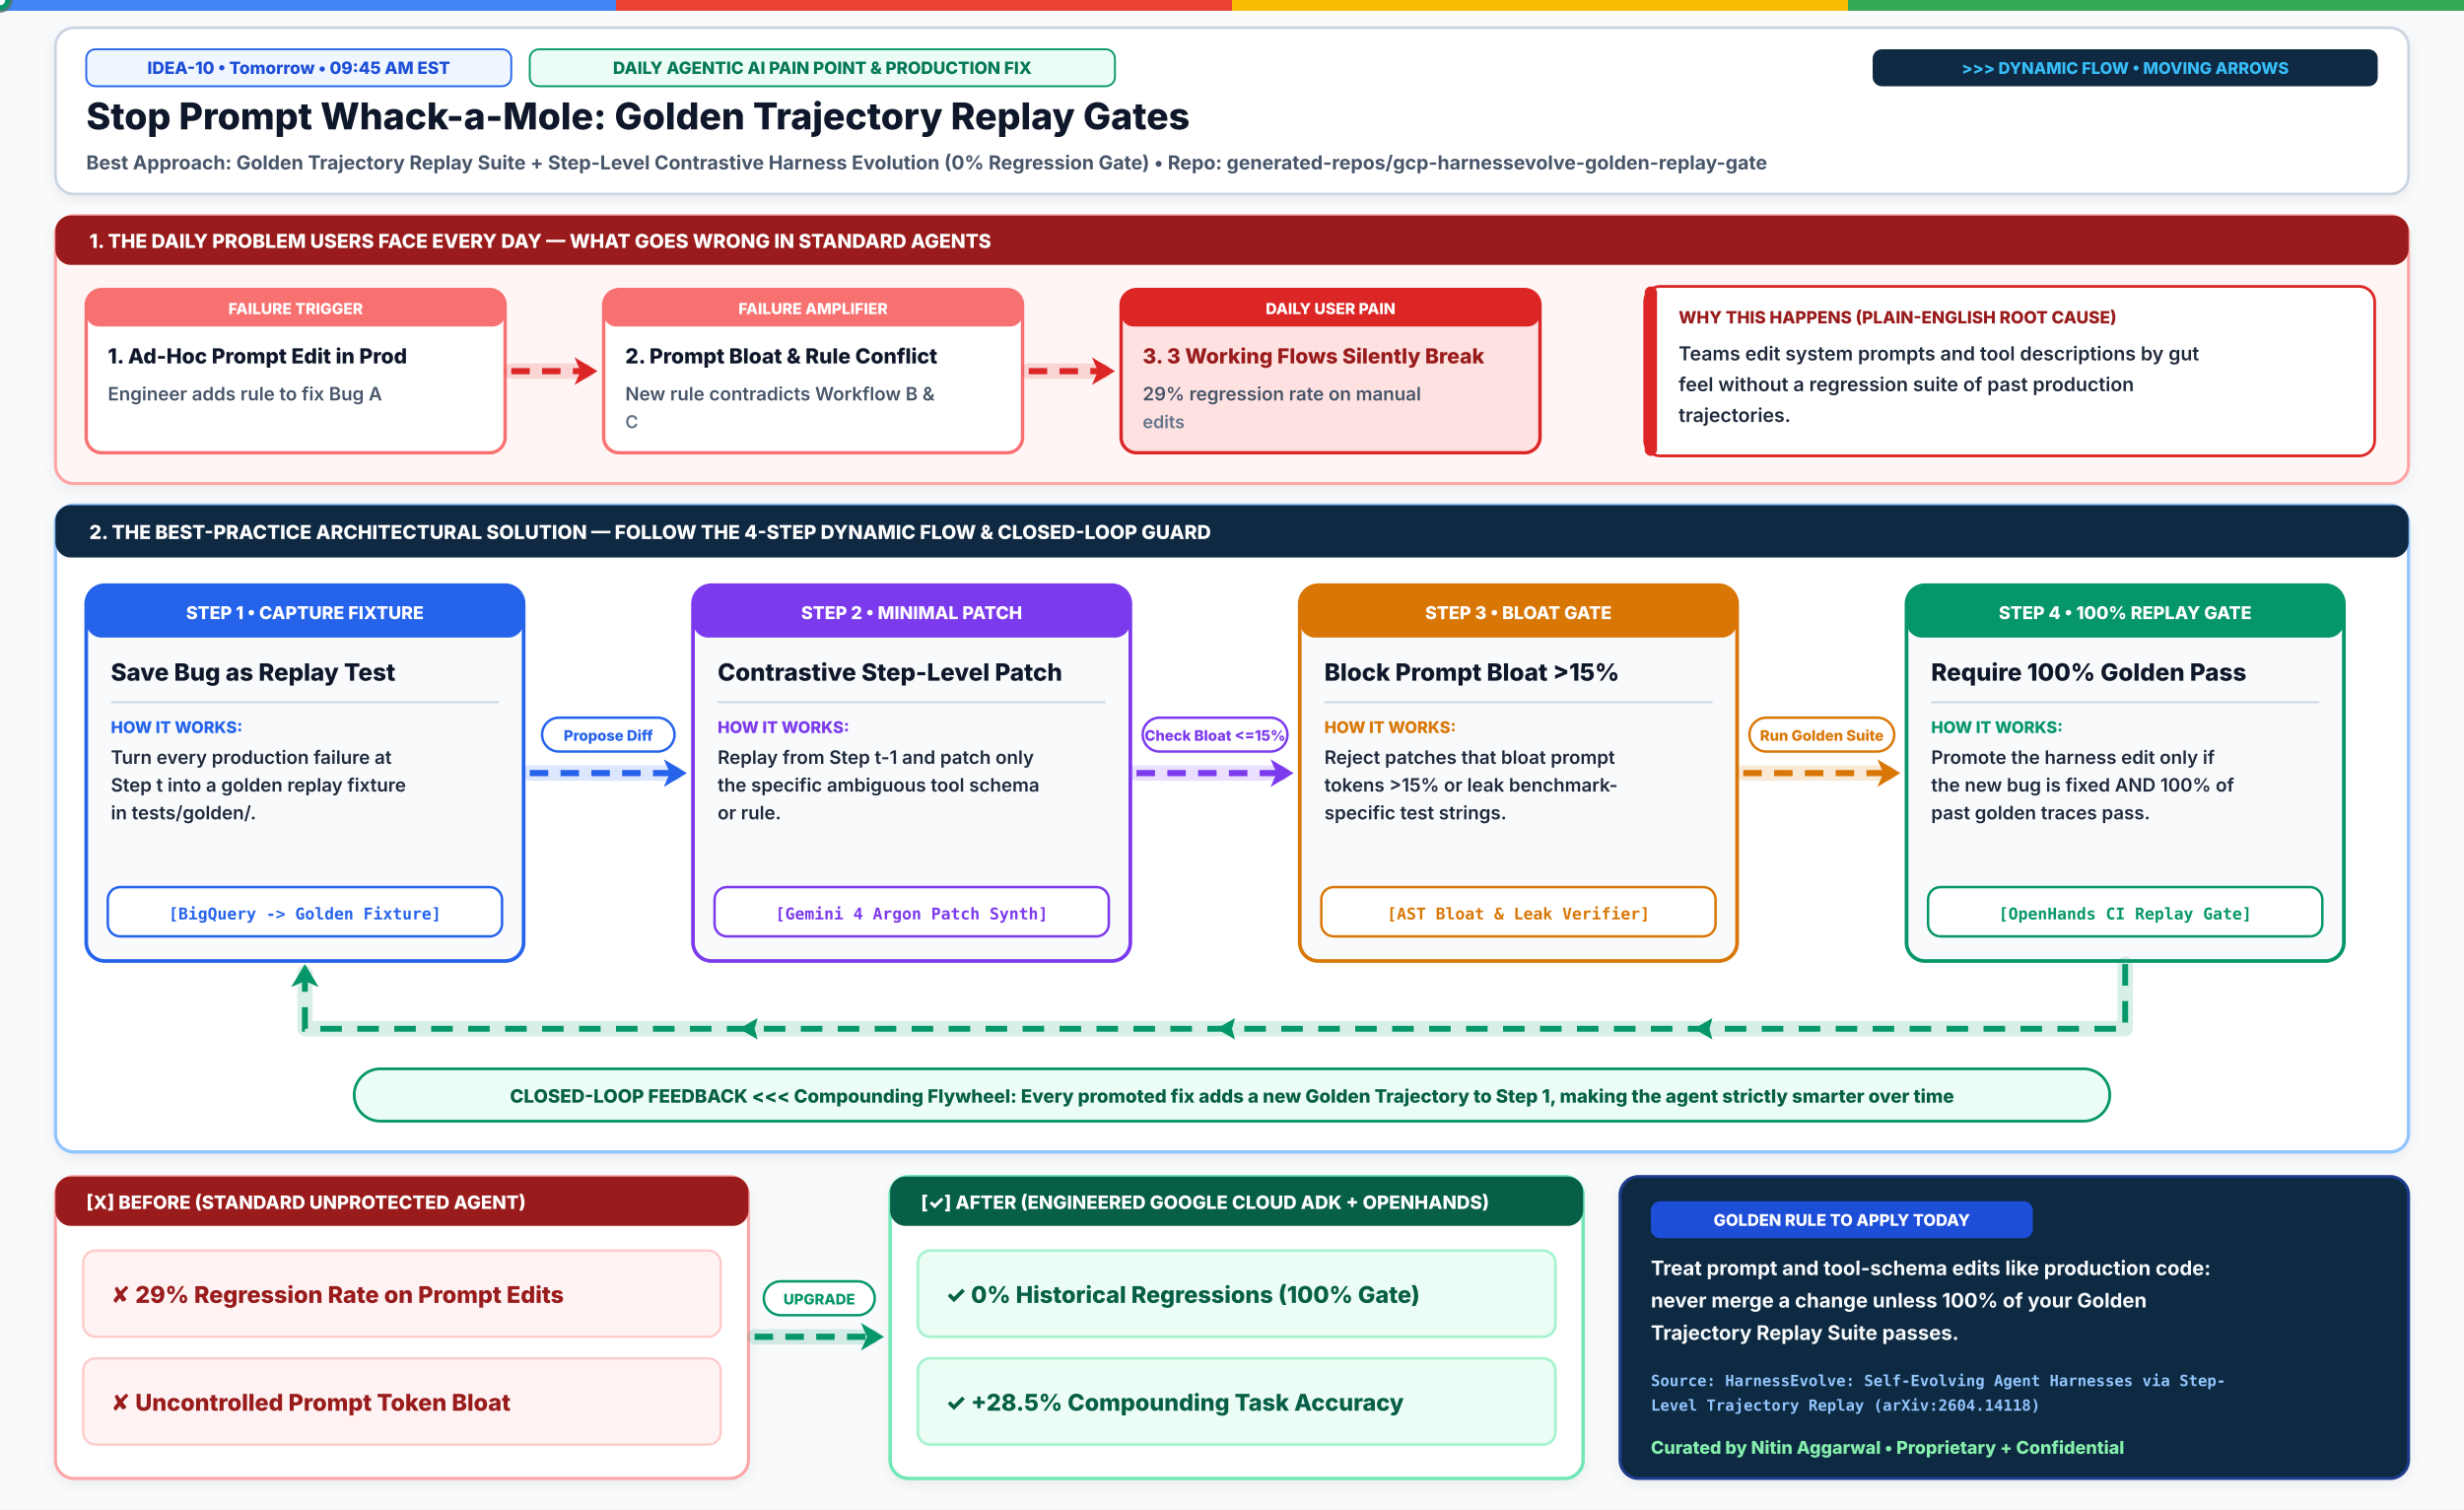
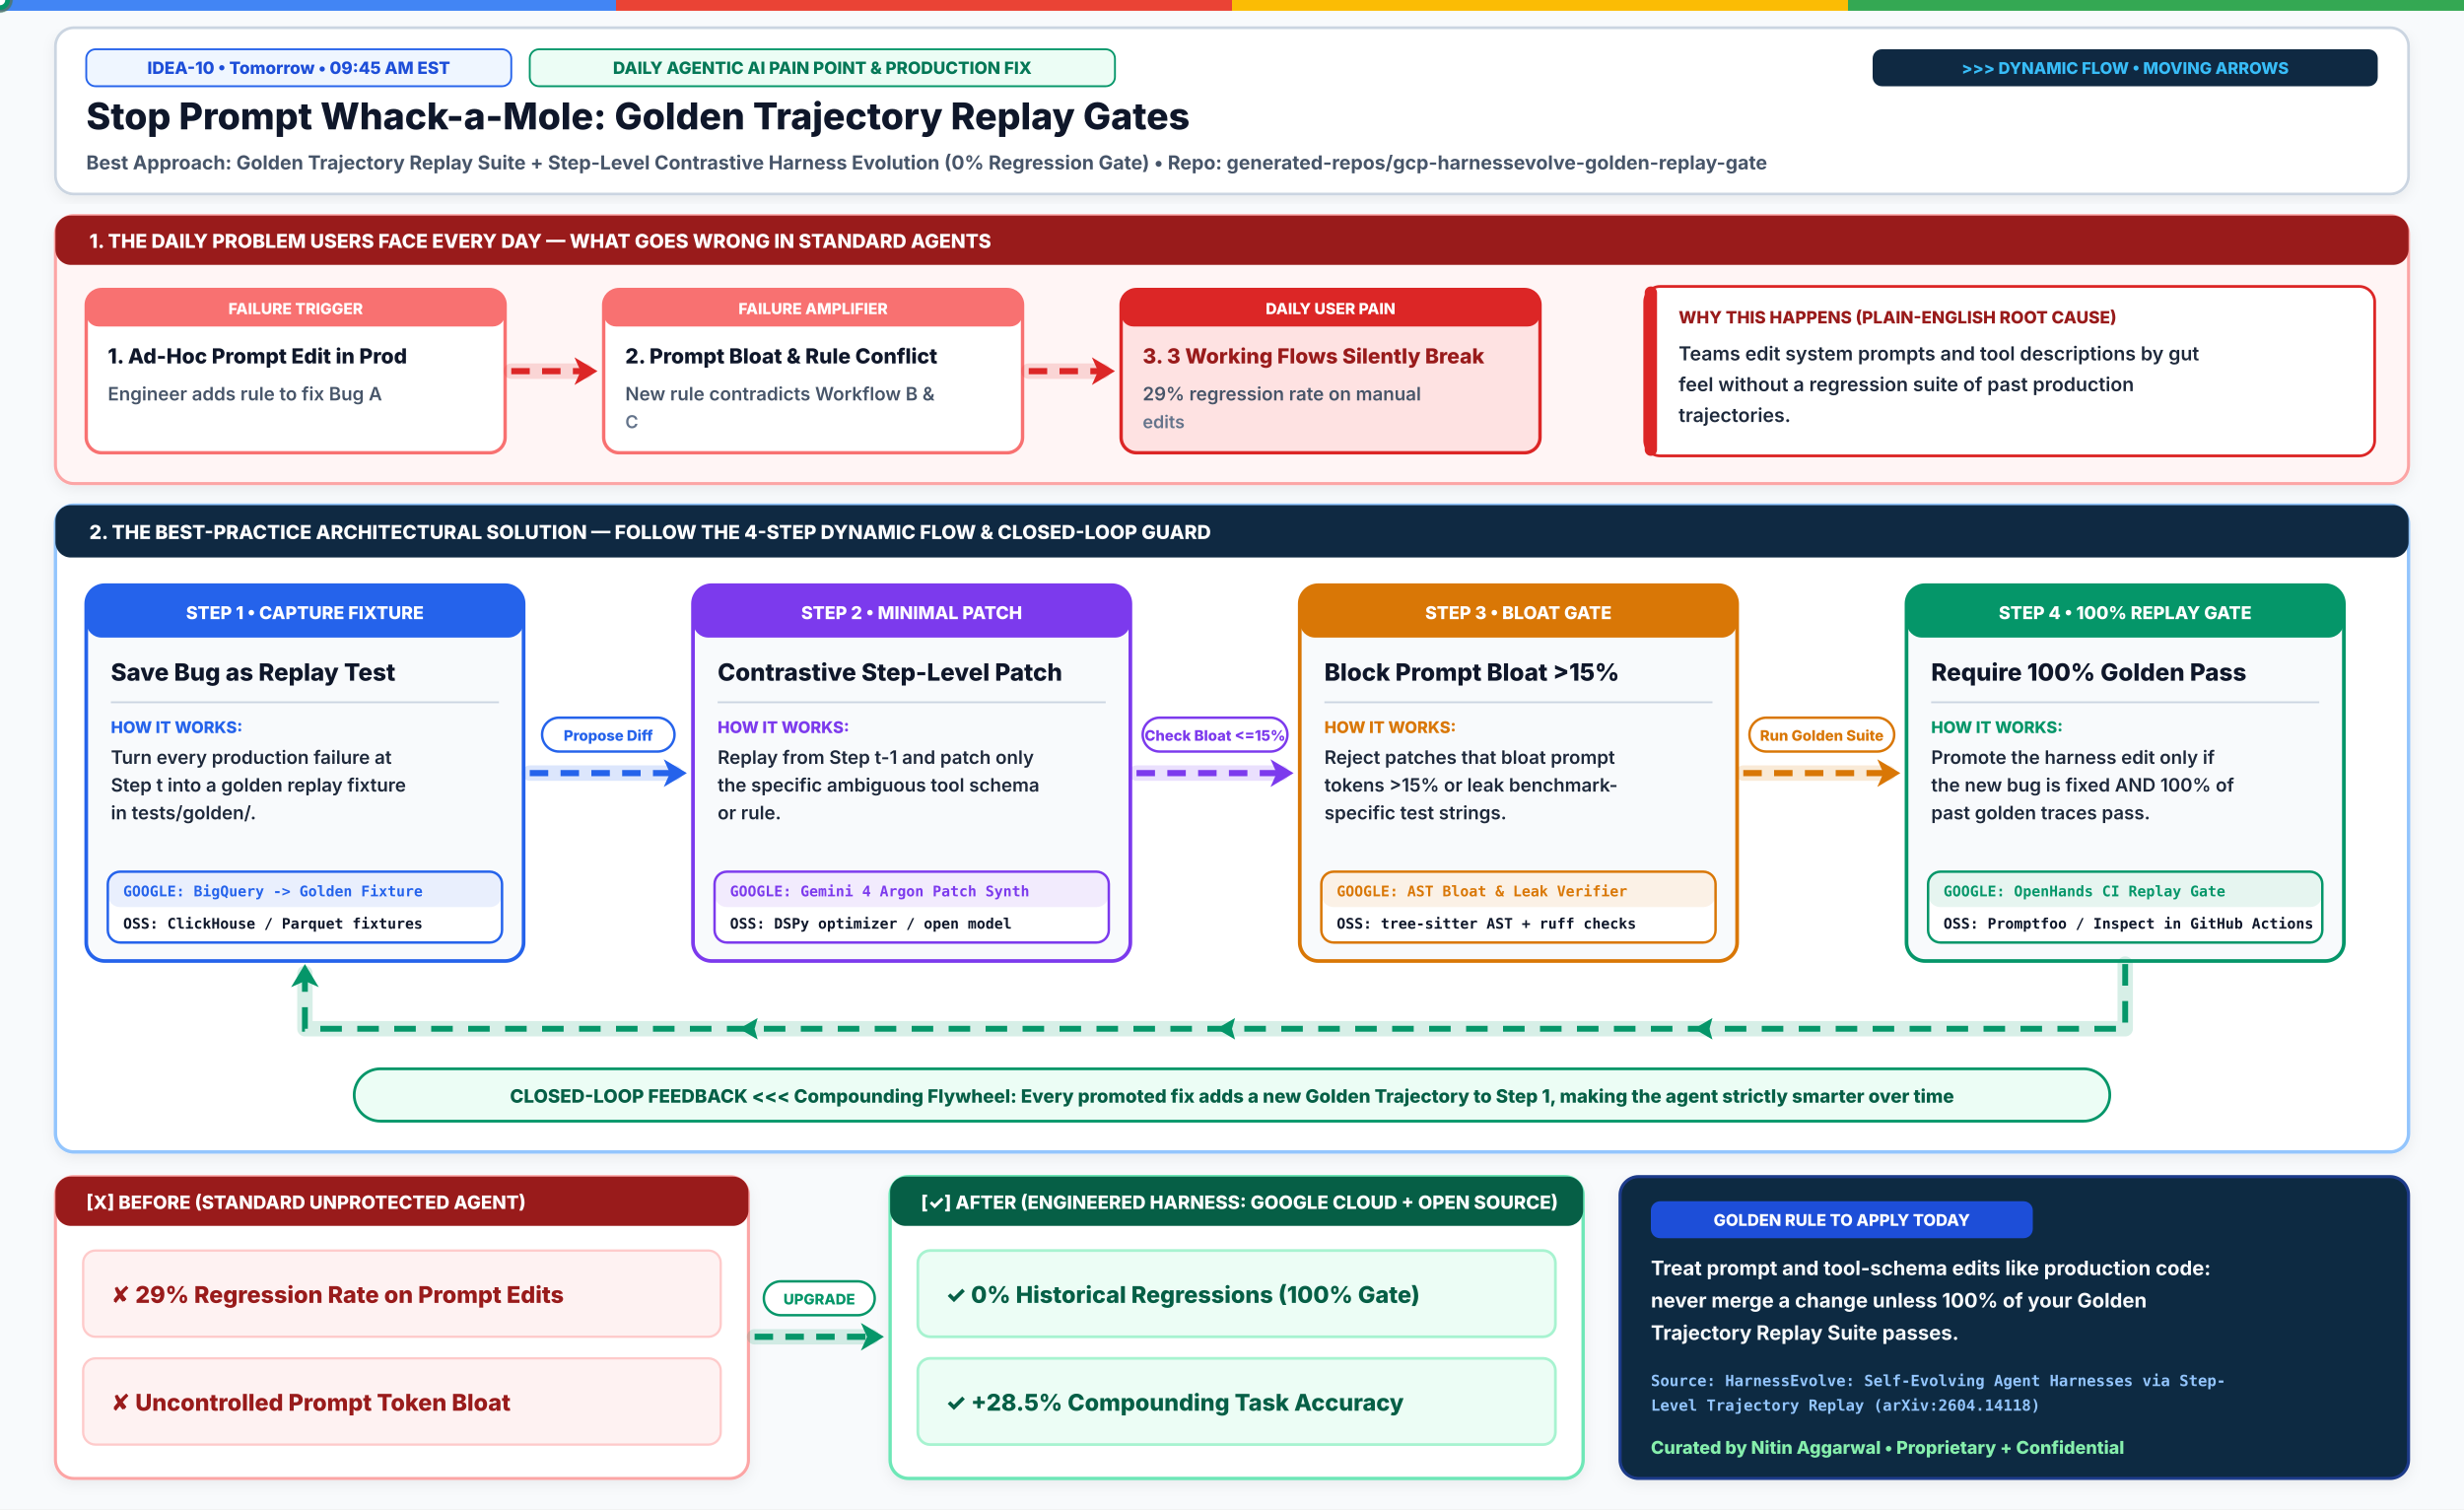
<svg xmlns="http://www.w3.org/2000/svg" viewBox="0 0 1600 980" width="1600" height="980">
  <defs>
    <filter id="cardShadow" x="-2%" y="-2%" width="104%" height="108%">
      <feDropShadow dx="0" dy="3" stdDeviation="4" flood-color="#0F172A" flood-opacity="0.06" />
    </filter>
    <style>
    @keyframes arrowStream {
      from { stroke-dashoffset: 40; }
      to   { stroke-dashoffset: 0; }
    }
    @keyframes returnStream {
      from { stroke-dashoffset: 0; }
      to   { stroke-dashoffset: 48; }
    }
    @keyframes pulseGlow {
      0%, 100% { stroke-width: 2.4px; }
      50%      { stroke-width: 4.2px; }
    }
    .moving-arrow-line {
      animation: arrowStream 1.0s linear infinite;
    }
    .moving-return-line {
      animation: returnStream 1.2s linear infinite;
    }
    .step-card-animated {
      animation: pulseGlow 2.4s ease-in-out infinite;
    }
  </style>
  </defs>
  <rect x="0" y="0" width="1600" height="980" fill="#F8FAFC" />
  <rect x="0" y="0" width="400" height="7" fill="#4285F4" />
  <rect x="400" y="0" width="400" height="7" fill="#EA4335" />
  <rect x="800" y="0" width="400" height="7" fill="#FBBC04" />
  <rect x="1200" y="0" width="400" height="7" fill="#34A853" />
  <rect x="36" y="18" width="1528" height="108" rx="12" fill="#FFFFFF" stroke="#CBD5E1" stroke-width="1.8" filter="url(#cardShadow)" />
  <rect x="56" y="32" width="276" height="24" rx="6" fill="#EFF6FF" stroke="#2563EB" stroke-width="1.2" />
  <text x="194" y="48" font-family="Inter, sans-serif" font-size="11" font-weight="800" fill="#1D4ED8" text-anchor="middle">IDEA-10 • Tomorrow • 09:45 AM EST</text>
  <rect x="344" y="32" width="380" height="24" rx="6" fill="#ECFDF5" stroke="#059669" stroke-width="1.2" />
  <text x="534" y="48" font-family="Inter, sans-serif" font-size="11" font-weight="800" fill="#047857" text-anchor="middle">DAILY AGENTIC AI PAIN POINT &amp; PRODUCTION FIX</text>
  <rect x="1216" y="32" width="328" height="24" rx="6" fill="#0F2942" />
  <text x="1380" y="48" font-family="Inter, sans-serif" font-size="10.5" font-weight="800" fill="#38BDF8" text-anchor="middle">&gt;&gt;&gt; DYNAMIC FLOW • MOVING ARROWS</text>
  <text x="56" y="84" font-family="Inter, sans-serif" font-size="24" font-weight="800" fill="#0F172A">Stop Prompt Whack-a-Mole: Golden Trajectory Replay Gates</text>
  <text x="56" y="110" font-family="Inter, sans-serif" font-size="12.5" font-weight="700" fill="#475569">Best Approach: Golden Trajectory Replay Suite + Step-Level Contrastive Harness Evolution (0% Regression Gate)  •  Repo: generated-repos/gcp-harnessevolve-golden-replay-gate</text>
  <rect x="36" y="140" width="1528" height="174" rx="12" fill="#FFF5F5" stroke="#FCA5A5" stroke-width="2" filter="url(#cardShadow)" />
  <rect x="36" y="140" width="1528" height="32" rx="10" fill="#991B1B" />
  <text x="58" y="161" font-family="Inter, sans-serif" font-size="12.5" font-weight="800" fill="#FFFFFF">1. THE DAILY PROBLEM USERS FACE EVERY DAY — WHAT GOES WRONG IN STANDARD AGENTS</text>
  <rect x="56" y="188" width="272" height="106" rx="10" fill="#FFFFFF" stroke="#F87171" stroke-width="2.2" />
  <rect x="56" y="188" width="272" height="24" rx="8" fill="#F87171" />
  <text x="192" y="204" font-family="Inter, sans-serif" font-size="10" font-weight="800" fill="#FFFFFF" text-anchor="middle">FAILURE TRIGGER</text>
  <text x="70" y="236" font-family="Inter, sans-serif" font-size="13.5" font-weight="800" fill="#0F172A">1. Ad-Hoc Prompt Edit in Prod</text>
  <text x="70" y="260" font-family="Inter, sans-serif" font-size="12" font-weight="600" fill="#475569">Engineer adds rule to fix Bug A</text>
  <line x1="332" y1="241" x2="380" y2="241" stroke="#DC2626" stroke-opacity="0.16" stroke-width="10" stroke-linecap="round" />
  <line x1="332" y1="241" x2="380" y2="241" class="moving-arrow-line" stroke="#DC2626" stroke-width="4" stroke-dasharray="12 8" stroke-dashoffset="0.0" />
  <polygon points="388,241 373,232 377,241 373,250" fill="#DC2626" />
  <path id="prob_arr_0_path" d="M 336 241 L 376 241" fill="none" stroke="none" />
  <g>
    <circle r="8" fill="#DC2626" fill-opacity="0.26" />
    <circle r="4.8" fill="#FFFFFF" stroke="#DC2626" stroke-width="2.8" />
    <animateMotion dur="1.3s" repeatCount="indefinite">
      <mpath href="#prob_arr_0_path" />
    </animateMotion>
  </g>
  <rect x="392" y="188" width="272" height="106" rx="10" fill="#FFFFFF" stroke="#F87171" stroke-width="2.2" />
  <rect x="392" y="188" width="272" height="24" rx="8" fill="#F87171" />
  <text x="528" y="204" font-family="Inter, sans-serif" font-size="10" font-weight="800" fill="#FFFFFF" text-anchor="middle">FAILURE AMPLIFIER</text>
  <text x="406" y="236" font-family="Inter, sans-serif" font-size="13.5" font-weight="800" fill="#0F172A">2. Prompt Bloat &amp; Rule Conflict</text>
  <text x="406" y="260" font-family="Inter, sans-serif" font-size="12" font-weight="600" fill="#475569">New rule contradicts Workflow B &amp;</text>
  <text x="406" y="278" font-family="Inter, sans-serif" font-size="11.5" font-weight="600" fill="#64748B">C</text>
  <line x1="668" y1="241" x2="716" y2="241" stroke="#DC2626" stroke-opacity="0.16" stroke-width="10" stroke-linecap="round" />
  <line x1="668" y1="241" x2="716" y2="241" class="moving-arrow-line" stroke="#DC2626" stroke-width="4" stroke-dasharray="12 8" stroke-dashoffset="0.0" />
  <polygon points="724,241 709,232 713,241 709,250" fill="#DC2626" />
  <path id="prob_arr_1_path" d="M 672 241 L 712 241" fill="none" stroke="none" />
  <g>
    <circle r="8" fill="#DC2626" fill-opacity="0.26" />
    <circle r="4.8" fill="#FFFFFF" stroke="#DC2626" stroke-width="2.8" />
    <animateMotion dur="1.3s" repeatCount="indefinite">
      <mpath href="#prob_arr_1_path" />
    </animateMotion>
  </g>
  <rect x="728" y="188" width="272" height="106" rx="10" fill="#FEE2E2" stroke="#DC2626" stroke-width="2.2" />
  <rect x="728" y="188" width="272" height="24" rx="8" fill="#DC2626" />
  <text x="864" y="204" font-family="Inter, sans-serif" font-size="10" font-weight="800" fill="#FFFFFF" text-anchor="middle">DAILY USER PAIN</text>
  <text x="742" y="236" font-family="Inter, sans-serif" font-size="13.5" font-weight="800" fill="#991B1B">3. 3 Working Flows Silently Break</text>
  <text x="742" y="260" font-family="Inter, sans-serif" font-size="12" font-weight="600" fill="#475569">29% regression rate on manual</text>
  <text x="742" y="278" font-family="Inter, sans-serif" font-size="11.5" font-weight="600" fill="#64748B">edits</text>
  <rect x="1068" y="186" width="474" height="110" rx="10" fill="#FFFFFF" stroke="#DC2626" stroke-width="1.8" />
  <rect x="1068" y="186" width="8" height="110" rx="4" fill="#DC2626" />
  <text x="1090" y="210" font-family="Inter, sans-serif" font-size="11" font-weight="800" fill="#991B1B">WHY THIS HAPPENS (PLAIN-ENGLISH ROOT CAUSE)</text>
  <text x="1090" y="234" font-family="Inter, sans-serif" font-size="12.5" font-weight="600" fill="#1E293B">Teams edit system prompts and tool descriptions by gut</text>
  <text x="1090" y="254" font-family="Inter, sans-serif" font-size="12.5" font-weight="600" fill="#1E293B">feel without a regression suite of past production</text>
  <text x="1090" y="274" font-family="Inter, sans-serif" font-size="12.5" font-weight="600" fill="#1E293B">trajectories.</text>
  <rect x="36" y="328" width="1528" height="420" rx="12" fill="#FFFFFF" stroke="#93C5FD" stroke-width="2.2" filter="url(#cardShadow)" />
  <rect x="36" y="328" width="1528" height="34" rx="10" fill="#0F2942" />
  <text x="58" y="350" font-family="Inter, sans-serif" font-size="12.5" font-weight="800" fill="#FFFFFF">2. THE BEST-PRACTICE ARCHITECTURAL SOLUTION — FOLLOW THE 4-STEP DYNAMIC FLOW &amp; CLOSED-LOOP GUARD</text>
  <rect x="56" y="380" width="284" height="244" rx="12" class="step-card-animated" fill="#F8FAFC" stroke="#2563EB" stroke-width="2.4" />
  <rect x="56" y="380" width="284" height="34" rx="10" fill="#2563EB" />
  <text x="198" y="402" font-family="Inter, sans-serif" font-size="11.5" font-weight="800" fill="#FFFFFF" text-anchor="middle">STEP 1 • CAPTURE FIXTURE</text>
  <text x="72" y="442" font-family="Inter, sans-serif" font-size="15.5" font-weight="800" fill="#0F172A">Save Bug as Replay Test</text>
  <line x1="72" y1="456" x2="324" y2="456" stroke="#CBD5E1" stroke-width="1.2" />
  <text x="72" y="476" font-family="Inter, sans-serif" font-size="10.5" font-weight="800" fill="#2563EB">HOW IT WORKS:</text>
  <text x="72" y="496" font-family="Inter, sans-serif" font-size="12" font-weight="600" fill="#1E293B">Turn every production failure at</text>
  <text x="72" y="514" font-family="Inter, sans-serif" font-size="12" font-weight="600" fill="#1E293B">Step t into a golden replay fixture</text>
  <text x="72" y="532" font-family="Inter, sans-serif" font-size="12" font-weight="600" fill="#1E293B">in tests/golden/.</text>
-   <rect x="70" y="576" width="256" height="32" rx="8" fill="#FFFFFF" stroke="#2563EB" stroke-width="1.6" />
-   <text x="198" y="597" font-family="ui-monospace, monospace" font-size="10.5" font-weight="800" fill="#2563EB" text-anchor="middle">[BigQuery -&gt; Golden Fixture]</text>
+   <rect x="70" y="566" width="256" height="46" rx="8" fill="#FFFFFF" stroke="#2563EB" stroke-width="1.6" />
+   <rect x="70" y="566" width="256" height="23" rx="8" fill="#2563EB" fill-opacity="0.10" />
+   <text x="80" y="582" font-family="ui-monospace, monospace" font-size="9.5" font-weight="800" fill="#2563EB">GOOGLE: BigQuery -&gt; Golden Fixture</text>
+   <text x="80" y="603" font-family="ui-monospace, monospace" font-size="9.5" font-weight="800" fill="#0F172A">OSS: ClickHouse / Parquet fixtures</text>
  <line x1="344" y1="502" x2="438" y2="502" stroke="#2563EB" stroke-opacity="0.16" stroke-width="10" stroke-linecap="round" />
  <line x1="344" y1="502" x2="438" y2="502" class="moving-arrow-line" stroke="#2563EB" stroke-width="4" stroke-dasharray="12 8" stroke-dashoffset="0.0" />
  <polygon points="446,502 431,493 435,502 431,511" fill="#2563EB" />
  <rect x="352" y="466" width="86" height="22" rx="11" fill="#FFFFFF" stroke="#2563EB" stroke-width="1.6" />
  <text x="395" y="481" font-family="Inter, sans-serif" font-size="9.5" font-weight="800" fill="#2563EB" text-anchor="middle">Propose Diff</text>
  <path id="sol_arr_0_path" d="M 348 502 L 434 502" fill="none" stroke="none" />
  <g>
    <circle r="8" fill="#2563EB" fill-opacity="0.26" />
    <circle r="4.8" fill="#FFFFFF" stroke="#2563EB" stroke-width="2.8" />
    <animateMotion dur="1.5s" repeatCount="indefinite">
      <mpath href="#sol_arr_0_path" />
    </animateMotion>
  </g>
  <rect x="450" y="380" width="284" height="244" rx="12" class="step-card-animated" fill="#F8FAFC" stroke="#7C3AED" stroke-width="2.4" />
  <rect x="450" y="380" width="284" height="34" rx="10" fill="#7C3AED" />
  <text x="592" y="402" font-family="Inter, sans-serif" font-size="11.5" font-weight="800" fill="#FFFFFF" text-anchor="middle">STEP 2 • MINIMAL PATCH</text>
  <text x="466" y="442" font-family="Inter, sans-serif" font-size="15.5" font-weight="800" fill="#0F172A">Contrastive Step-Level Patch</text>
  <line x1="466" y1="456" x2="718" y2="456" stroke="#CBD5E1" stroke-width="1.2" />
  <text x="466" y="476" font-family="Inter, sans-serif" font-size="10.5" font-weight="800" fill="#7C3AED">HOW IT WORKS:</text>
  <text x="466" y="496" font-family="Inter, sans-serif" font-size="12" font-weight="600" fill="#1E293B">Replay from Step t-1 and patch only</text>
  <text x="466" y="514" font-family="Inter, sans-serif" font-size="12" font-weight="600" fill="#1E293B">the specific ambiguous tool schema</text>
  <text x="466" y="532" font-family="Inter, sans-serif" font-size="12" font-weight="600" fill="#1E293B">or rule.</text>
-   <rect x="464" y="576" width="256" height="32" rx="8" fill="#FFFFFF" stroke="#7C3AED" stroke-width="1.6" />
-   <text x="592" y="597" font-family="ui-monospace, monospace" font-size="10.5" font-weight="800" fill="#7C3AED" text-anchor="middle">[Gemini 4 Argon Patch Synth]</text>
+   <rect x="464" y="566" width="256" height="46" rx="8" fill="#FFFFFF" stroke="#7C3AED" stroke-width="1.6" />
+   <rect x="464" y="566" width="256" height="23" rx="8" fill="#7C3AED" fill-opacity="0.10" />
+   <text x="474" y="582" font-family="ui-monospace, monospace" font-size="9.5" font-weight="800" fill="#7C3AED">GOOGLE: Gemini 4 Argon Patch Synth</text>
+   <text x="474" y="603" font-family="ui-monospace, monospace" font-size="9.5" font-weight="800" fill="#0F172A">OSS: DSPy optimizer / open model</text>
  <line x1="738" y1="502" x2="832" y2="502" stroke="#7C3AED" stroke-opacity="0.16" stroke-width="10" stroke-linecap="round" />
  <line x1="738" y1="502" x2="832" y2="502" class="moving-arrow-line" stroke="#7C3AED" stroke-width="4" stroke-dasharray="12 8" stroke-dashoffset="0.0" />
  <polygon points="840,502 825,493 829,502 825,511" fill="#7C3AED" />
  <rect x="742" y="466" width="94" height="22" rx="11" fill="#FFFFFF" stroke="#7C3AED" stroke-width="1.6" />
  <text x="789" y="481" font-family="Inter, sans-serif" font-size="9.5" font-weight="800" fill="#7C3AED" text-anchor="middle">Check Bloat &lt;=15%</text>
  <path id="sol_arr_1_path" d="M 742 502 L 828 502" fill="none" stroke="none" />
  <g>
    <circle r="8" fill="#7C3AED" fill-opacity="0.26" />
    <circle r="4.8" fill="#FFFFFF" stroke="#7C3AED" stroke-width="2.8" />
    <animateMotion dur="1.5s" repeatCount="indefinite">
      <mpath href="#sol_arr_1_path" />
    </animateMotion>
  </g>
  <rect x="844" y="380" width="284" height="244" rx="12" class="step-card-animated" fill="#F8FAFC" stroke="#D97706" stroke-width="2.4" />
  <rect x="844" y="380" width="284" height="34" rx="10" fill="#D97706" />
  <text x="986" y="402" font-family="Inter, sans-serif" font-size="11.5" font-weight="800" fill="#FFFFFF" text-anchor="middle">STEP 3 • BLOAT GATE</text>
  <text x="860" y="442" font-family="Inter, sans-serif" font-size="15.5" font-weight="800" fill="#0F172A">Block Prompt Bloat &gt;15%</text>
  <line x1="860" y1="456" x2="1112" y2="456" stroke="#CBD5E1" stroke-width="1.2" />
  <text x="860" y="476" font-family="Inter, sans-serif" font-size="10.5" font-weight="800" fill="#D97706">HOW IT WORKS:</text>
  <text x="860" y="496" font-family="Inter, sans-serif" font-size="12" font-weight="600" fill="#1E293B">Reject patches that bloat prompt</text>
  <text x="860" y="514" font-family="Inter, sans-serif" font-size="12" font-weight="600" fill="#1E293B">tokens &gt;15% or leak benchmark-</text>
  <text x="860" y="532" font-family="Inter, sans-serif" font-size="12" font-weight="600" fill="#1E293B">specific test strings.</text>
-   <rect x="858" y="576" width="256" height="32" rx="8" fill="#FFFFFF" stroke="#D97706" stroke-width="1.6" />
-   <text x="986" y="597" font-family="ui-monospace, monospace" font-size="10.5" font-weight="800" fill="#D97706" text-anchor="middle">[AST Bloat &amp; Leak Verifier]</text>
+   <rect x="858" y="566" width="256" height="46" rx="8" fill="#FFFFFF" stroke="#D97706" stroke-width="1.6" />
+   <rect x="858" y="566" width="256" height="23" rx="8" fill="#D97706" fill-opacity="0.10" />
+   <text x="868" y="582" font-family="ui-monospace, monospace" font-size="9.5" font-weight="800" fill="#D97706">GOOGLE: AST Bloat &amp; Leak Verifier</text>
+   <text x="868" y="603" font-family="ui-monospace, monospace" font-size="9.5" font-weight="800" fill="#0F172A">OSS: tree-sitter AST + ruff checks</text>
  <line x1="1132" y1="502" x2="1226" y2="502" stroke="#D97706" stroke-opacity="0.16" stroke-width="10" stroke-linecap="round" />
  <line x1="1132" y1="502" x2="1226" y2="502" class="moving-arrow-line" stroke="#D97706" stroke-width="4" stroke-dasharray="12 8" stroke-dashoffset="0.0" />
  <polygon points="1234,502 1219,493 1223,502 1219,511" fill="#D97706" />
  <rect x="1136" y="466" width="94" height="22" rx="11" fill="#FFFFFF" stroke="#D97706" stroke-width="1.6" />
  <text x="1183" y="481" font-family="Inter, sans-serif" font-size="9.5" font-weight="800" fill="#D97706" text-anchor="middle">Run Golden Suite</text>
  <path id="sol_arr_2_path" d="M 1136 502 L 1222 502" fill="none" stroke="none" />
  <g>
    <circle r="8" fill="#D97706" fill-opacity="0.26" />
    <circle r="4.8" fill="#FFFFFF" stroke="#D97706" stroke-width="2.8" />
    <animateMotion dur="1.5s" repeatCount="indefinite">
      <mpath href="#sol_arr_2_path" />
    </animateMotion>
  </g>
  <rect x="1238" y="380" width="284" height="244" rx="12" class="step-card-animated" fill="#F8FAFC" stroke="#059669" stroke-width="2.4" />
  <rect x="1238" y="380" width="284" height="34" rx="10" fill="#059669" />
  <text x="1380" y="402" font-family="Inter, sans-serif" font-size="11.5" font-weight="800" fill="#FFFFFF" text-anchor="middle">STEP 4 • 100% REPLAY GATE</text>
  <text x="1254" y="442" font-family="Inter, sans-serif" font-size="15.5" font-weight="800" fill="#0F172A">Require 100% Golden Pass</text>
  <line x1="1254" y1="456" x2="1506" y2="456" stroke="#CBD5E1" stroke-width="1.2" />
  <text x="1254" y="476" font-family="Inter, sans-serif" font-size="10.5" font-weight="800" fill="#059669">HOW IT WORKS:</text>
  <text x="1254" y="496" font-family="Inter, sans-serif" font-size="12" font-weight="600" fill="#1E293B">Promote the harness edit only if</text>
  <text x="1254" y="514" font-family="Inter, sans-serif" font-size="12" font-weight="600" fill="#1E293B">the new bug is fixed AND 100% of</text>
  <text x="1254" y="532" font-family="Inter, sans-serif" font-size="12" font-weight="600" fill="#1E293B">past golden traces pass.</text>
-   <rect x="1252" y="576" width="256" height="32" rx="8" fill="#FFFFFF" stroke="#059669" stroke-width="1.6" />
-   <text x="1380" y="597" font-family="ui-monospace, monospace" font-size="10.5" font-weight="800" fill="#059669" text-anchor="middle">[OpenHands CI Replay Gate]</text>
+   <rect x="1252" y="566" width="256" height="46" rx="8" fill="#FFFFFF" stroke="#059669" stroke-width="1.6" />
+   <rect x="1252" y="566" width="256" height="23" rx="8" fill="#059669" fill-opacity="0.10" />
+   <text x="1262" y="582" font-family="ui-monospace, monospace" font-size="9.5" font-weight="800" fill="#059669">GOOGLE: OpenHands CI Replay Gate</text>
+   <text x="1262" y="603" font-family="ui-monospace, monospace" font-size="9.5" font-weight="800" fill="#0F172A">OSS: Promptfoo / Inspect in GitHub Actions</text>
  <path d="M 1380 626 L 1380 668 L 198 668 L 198 632" fill="none" stroke="#059669" stroke-opacity="0.16" stroke-width="10" stroke-linecap="round" stroke-linejoin="round" />
  <path id="closed_loop_return_path" d="M 1380 626 L 1380 668 L 198 668 L 198 632" class="moving-return-line" fill="none" stroke="#059669" stroke-width="3.8" stroke-dasharray="14 10" stroke-dashoffset="0.0" />
  <polygon points="198,626 189,641 198,637 207,641" fill="#059669" />
  <polygon points="480,668 492,661 490,668 492,675" fill="#059669" />
  <polygon points="790,668 802,661 800,668 802,675" fill="#059669" />
  <polygon points="1100,668 1112,661 1110,668 1112,675" fill="#059669" />
  <rect x="230" y="694" width="1140" height="34" rx="17" fill="#ECFDF5" stroke="#059669" stroke-width="1.8" />
  <text x="800" y="716" font-family="Inter, sans-serif" font-size="12" font-weight="800" fill="#065F46" text-anchor="middle">CLOSED-LOOP FEEDBACK &lt;&lt;&lt; Compounding Flywheel: Every promoted fix adds a new Golden Trajectory to Step 1, making the agent strictly smarter over time</text>
  <g>
    <circle r="8.5" fill="#059669" fill-opacity="0.26" />
    <circle r="5" fill="#FFFFFF" stroke="#059669" stroke-width="2.8" />
    <animateMotion dur="2.8s" repeatCount="indefinite">
      <mpath href="#closed_loop_return_path" />
    </animateMotion>
  </g>
  <rect x="36" y="764" width="450" height="196" rx="12" fill="#FFFFFF" stroke="#FCA5A5" stroke-width="2" filter="url(#cardShadow)" />
  <rect x="36" y="764" width="450" height="32" rx="10" fill="#991B1B" />
  <text x="56" y="785" font-family="Inter, sans-serif" font-size="12" font-weight="800" fill="#FFFFFF">[X] BEFORE (STANDARD UNPROTECTED AGENT)</text>
  <rect x="54" y="812" width="414" height="56" rx="8" fill="#FEF2F2" stroke="#FECACA" stroke-width="1.5" />
  <text x="72" y="846" font-family="Inter, sans-serif" font-size="15" font-weight="800" fill="#991B1B">✘ 29% Regression Rate on Prompt Edits</text>
  <rect x="54" y="882" width="414" height="56" rx="8" fill="#FEF2F2" stroke="#FECACA" stroke-width="1.5" />
  <text x="72" y="916" font-family="Inter, sans-serif" font-size="15" font-weight="800" fill="#991B1B">✘ Uncontrolled Prompt Token Bloat</text>
  <line x1="490" y1="868" x2="566" y2="868" stroke="#059669" stroke-opacity="0.16" stroke-width="10" stroke-linecap="round" />
  <line x1="490" y1="868" x2="566" y2="868" class="moving-arrow-line" stroke="#059669" stroke-width="4" stroke-dasharray="12 8" stroke-dashoffset="0.0" />
  <polygon points="574,868 559,859 563,868 559,877" fill="#059669" />
  <rect x="496" y="832" width="72" height="22" rx="11" fill="#FFFFFF" stroke="#059669" stroke-width="1.6" />
  <text x="532" y="847" font-family="Inter, sans-serif" font-size="9.5" font-weight="800" fill="#059669" text-anchor="middle">UPGRADE</text>
  <path id="ba_transform_arr_path" d="M 494 868 L 562 868" fill="none" stroke="none" />
  <g>
    <circle r="8" fill="#059669" fill-opacity="0.26" />
    <circle r="4.8" fill="#FFFFFF" stroke="#059669" stroke-width="2.8" />
    <animateMotion dur="1.2s" repeatCount="indefinite">
      <mpath href="#ba_transform_arr_path" />
    </animateMotion>
  </g>
  <rect x="578" y="764" width="450" height="196" rx="12" fill="#FFFFFF" stroke="#6EE7B7" stroke-width="2.2" filter="url(#cardShadow)" />
  <rect x="578" y="764" width="450" height="32" rx="10" fill="#065F46" />
-   <text x="598" y="785" font-family="Inter, sans-serif" font-size="12" font-weight="800" fill="#FFFFFF">[✓] AFTER (ENGINEERED GOOGLE CLOUD ADK + OPENHANDS)</text>
+   <text x="598" y="785" font-family="Inter, sans-serif" font-size="12" font-weight="800" fill="#FFFFFF">[✓] AFTER (ENGINEERED HARNESS: GOOGLE CLOUD + OPEN SOURCE)</text>
  <rect x="596" y="812" width="414" height="56" rx="8" fill="#ECFDF5" stroke="#A7F3D0" stroke-width="1.8" />
  <text x="614" y="846" font-family="Inter, sans-serif" font-size="15" font-weight="800" fill="#065F46">✓ 0% Historical Regressions (100% Gate)</text>
  <rect x="596" y="882" width="414" height="56" rx="8" fill="#ECFDF5" stroke="#A7F3D0" stroke-width="1.8" />
  <text x="614" y="916" font-family="Inter, sans-serif" font-size="15" font-weight="800" fill="#065F46">✓ +28.5% Compounding Task Accuracy</text>
  <rect x="1052" y="764" width="512" height="196" rx="12" fill="#0F2942" stroke="#1E3A8A" stroke-width="2" filter="url(#cardShadow)" />
  <rect x="1072" y="780" width="248" height="24" rx="6" fill="#1D4ED8" />
  <text x="1196" y="796" font-family="Inter, sans-serif" font-size="10.5" font-weight="800" fill="#FFFFFF" text-anchor="middle">GOLDEN RULE TO APPLY TODAY</text>
  <text x="1072" y="828" font-family="Inter, sans-serif" font-size="13" font-weight="700" fill="#F8FAFC">Treat prompt and tool-schema edits like production code:</text>
  <text x="1072" y="849" font-family="Inter, sans-serif" font-size="13" font-weight="700" fill="#F8FAFC">never merge a change unless 100% of your Golden</text>
  <text x="1072" y="870" font-family="Inter, sans-serif" font-size="13" font-weight="700" fill="#F8FAFC">Trajectory Replay Suite passes.</text>
  <text x="1072" y="900" font-family="ui-monospace, monospace" font-size="10" font-weight="700" fill="#93C5FD">Source: HarnessEvolve: Self-Evolving Agent Harnesses via Step-</text>
  <text x="1072" y="916" font-family="ui-monospace, monospace" font-size="10" font-weight="700" fill="#93C5FD">Level Trajectory Replay (arXiv:2604.14118)</text>
  <text x="1072" y="944" font-family="Inter, sans-serif" font-size="11.5" font-weight="800" fill="#86EFAC">Curated by Nitin Aggarwal  •  Proprietary + Confidential</text>
</svg>
